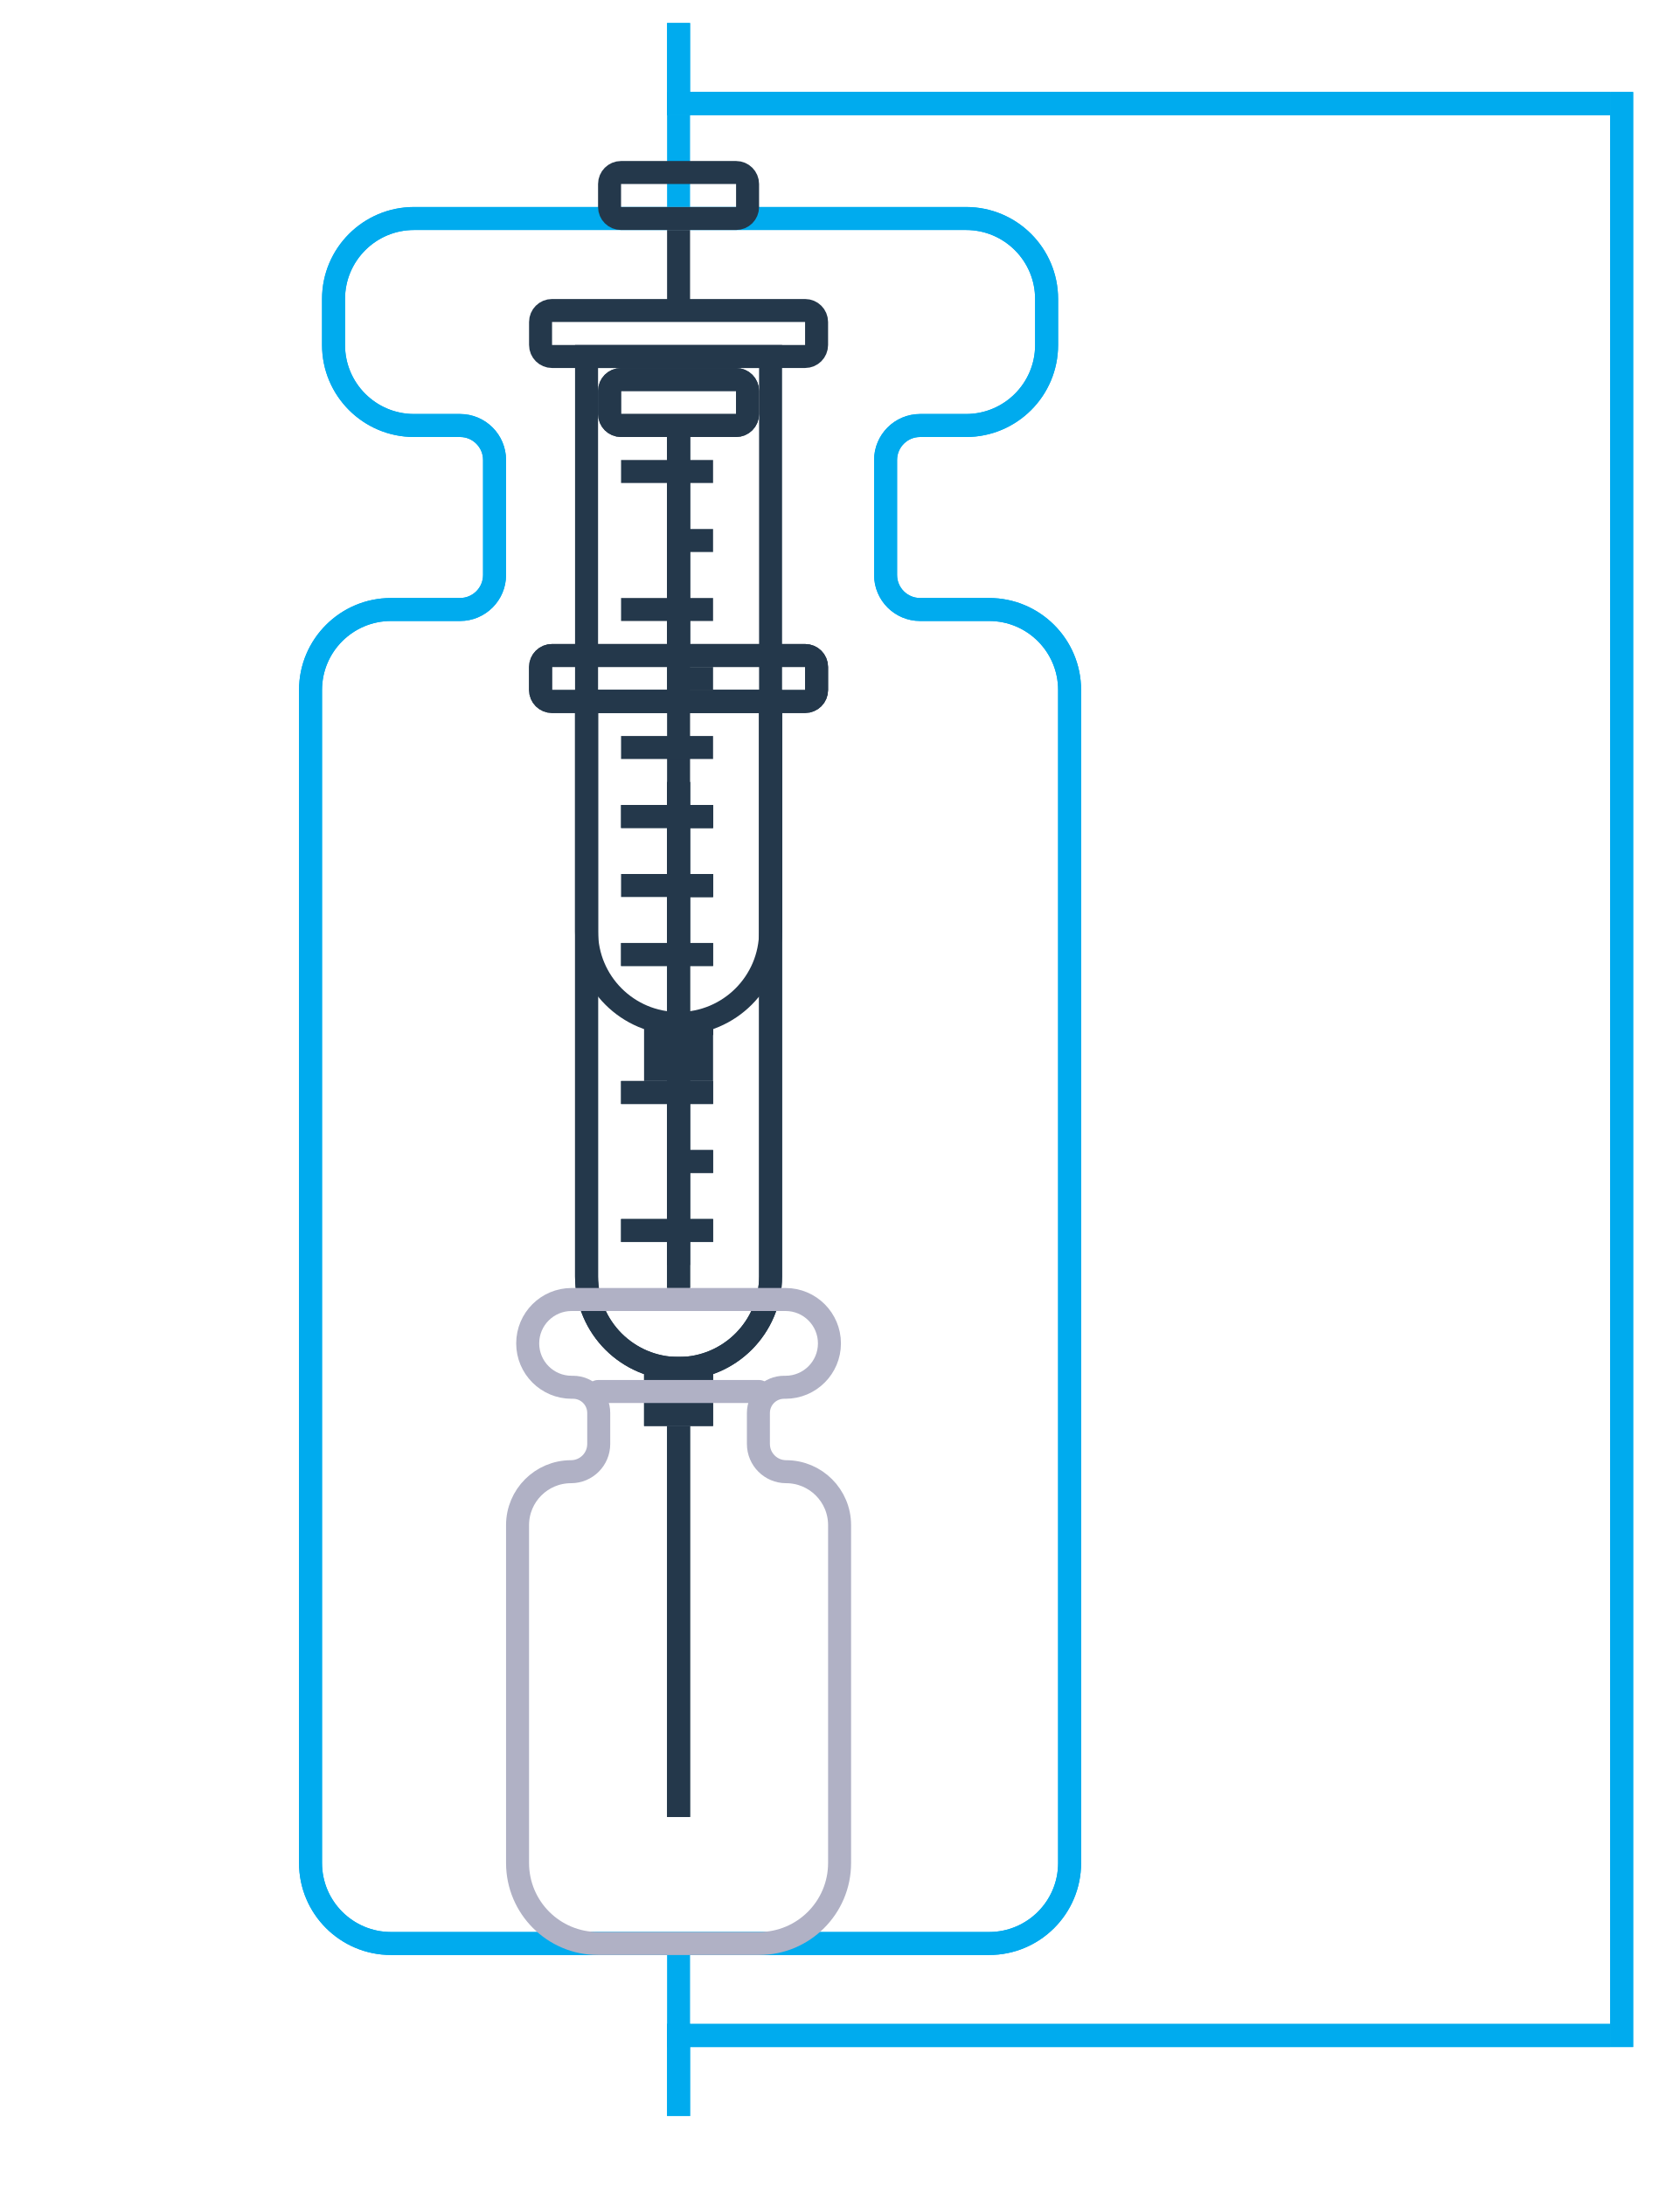
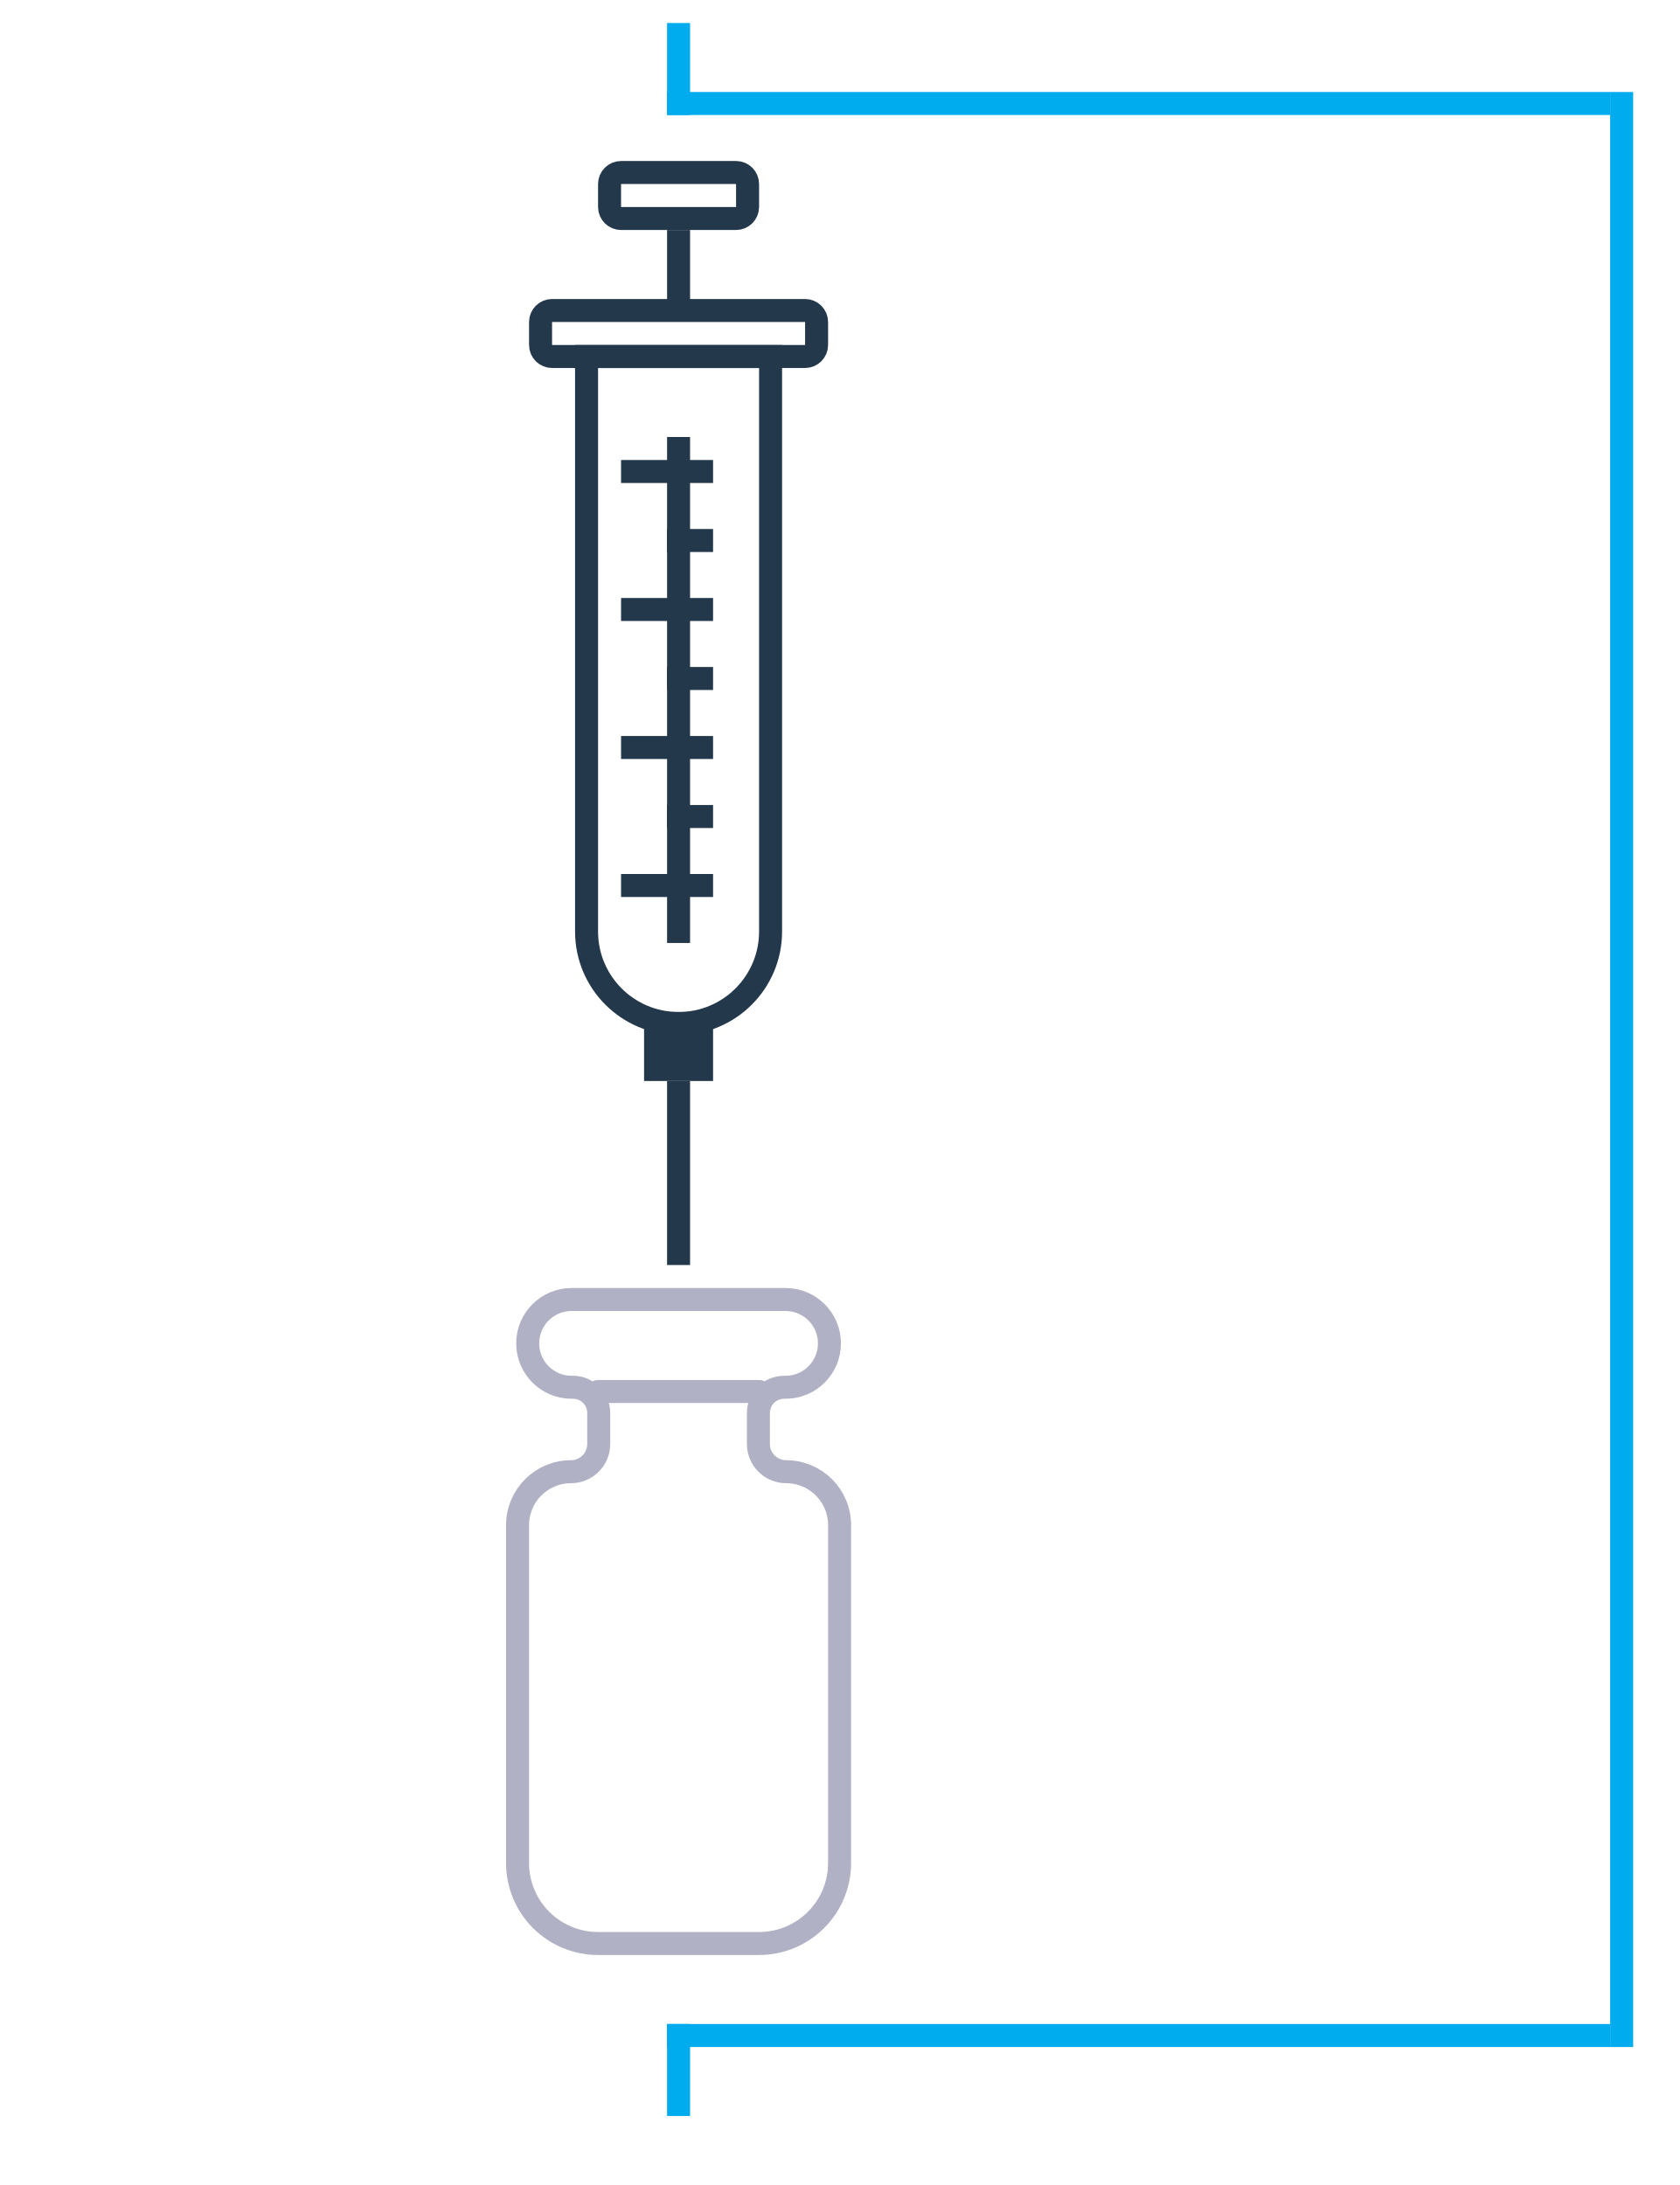
<svg xmlns="http://www.w3.org/2000/svg" width="73" height="95" viewBox="0 0 73 95" version="1.1">
-   <g id="by_pass" fill="none">
-     <line y1="-0.5" x2="41" y2="-0.5" transform="translate(29 5)" stroke="#00ABEE" />
-     <line y1="-0.5" x2="41" y2="-0.5" transform="translate(29 89)" stroke="#00ABEE" />
-     <line y1="-0.5" x2="85" y2="-0.5" transform="matrix(-4.37114e-08 1 -1 -4.37114e-08 70 4)" stroke="#00ABEE" />
-     <line y1="-0.5" x2="4" y2="-0.5" transform="matrix(0 1 -1 0 29 1)" stroke="#00ABEE" />
-     <line y1="-0.5" x2="4" y2="-0.5" transform="matrix(0 1 -1 0 29 88)" stroke="#00ABEE" />
-     <path fill-rule="evenodd" clip-rule="evenodd" d="M 29 0.5L 5 0.5C 3.067 0.5 1.5 2.067 1.5 4L 1.5 6C 1.5 7.933 3.067 9.5 5 9.5L 7 9.5C 7.828 9.5 8.5 10.172 8.5 11L 8.5 16C 8.5 16.828 7.828 17.5 7 17.5L 4 17.5C 2.067 17.5 0.5 19.067 0.5 21L 0.5 72C 0.5 73.933 2.067 75.5 4 75.5L 30 75.5C 31.933 75.5 33.5 73.933 33.5 72L 33.5 21C 33.5 19.067 31.933 17.5 30 17.5L 27 17.5C 26.172 17.5 25.5 16.828 25.5 16L 25.5 11C 25.5 10.172 26.172 9.5 27 9.5L 29 9.5C 30.933 9.5 32.5 7.933 32.5 6L 32.5 4C 32.5 2.067 30.933 0.5 29 0.5Z" stroke-miterlimit="8" transform="translate(13 9)" stroke="#00ABEE" />
-     <line y1="-0.5" x2="9" y2="-0.5" transform="matrix(-4.37114e-08 1 -1 -4.37114e-08 29 19)" stroke="#24384B" />
-     <rect x="0.5" y="0.5" width="6" height="2" rx="0.5" transform="translate(26 16)" stroke="#24384B" />
-     <rect x="0.5" y="0.5" width="12" height="2" rx="0.5" transform="translate(23 28)" stroke="#24384B" />
-     <path fill-rule="evenodd" clip-rule="evenodd" d="M 8.5 0.5L 0.5 0.5L 0.5 25.5C 0.5 27.709 2.291 29.5 4.5 29.5C 6.709 29.5 8.5 27.709 8.5 25.5L 8.5 0.5Z" stroke-miterlimit="8" transform="translate(25 30)" stroke="#24384B" />
-     <rect width="3" height="3" transform="translate(28 59)" fill="#24384B" />
-     <line y1="-0.5" x2="17" y2="-0.5" transform="matrix(-4.37114e-08 1 -1 -4.37114e-08 29 62)" stroke="#24384B" />
-     <line y1="-0.5" x2="22" y2="-0.5" transform="matrix(-4.37114e-08 1 -1 -4.37114e-08 29 34)" stroke="#24384B" />
-     <line y1="-0.5" x2="4" y2="-0.5" transform="translate(27 54)" stroke="#24384B" />
-     <line y1="-0.5" x2="4" y2="-0.5" transform="translate(27 48)" stroke="#24384B" />
-     <line y1="-0.5" x2="4" y2="-0.5" transform="translate(27 42)" stroke="#24384B" />
-     <line y1="-0.5" x2="4" y2="-0.5" transform="translate(27 36)" stroke="#24384B" />
-     <line y1="-0.5" x2="2" y2="-0.5" transform="matrix(1 8.74228e-08 -8.74228e-08 1 29 39)" stroke="#24384B" />
-     <line y1="-0.5" x2="2" y2="-0.5" transform="matrix(1 8.74228e-08 -8.74228e-08 1 29 45)" stroke="#24384B" />
-     <line y1="-0.5" x2="2" y2="-0.5" transform="matrix(1 8.74228e-08 -8.74228e-08 1 29 51)" stroke="#24384B" />
-   </g>
-   <g id="main_pass" fill="none">
-     <path fill-rule="evenodd" clip-rule="evenodd" d="M 29 0.5L 5 0.5C 3.067 0.5 1.5 2.067 1.5 4L 1.5 6C 1.5 7.933 3.067 9.5 5 9.5L 7 9.5C 7.828 9.5 8.5 10.172 8.5 11L 8.5 16C 8.5 16.828 7.828 17.5 7 17.5L 4 17.5C 2.067 17.5 0.5 19.067 0.5 21L 0.5 72C 0.5 73.933 2.067 75.5 4 75.5L 30 75.5C 31.933 75.5 33.5 73.933 33.5 72L 33.5 21C 33.5 19.067 31.933 17.5 30 17.5L 27 17.5C 26.172 17.5 25.5 16.828 25.5 16L 25.5 11C 25.5 10.172 26.172 9.5 27 9.5L 29 9.5C 30.933 9.5 32.5 7.933 32.5 6L 32.5 4C 32.5 2.067 30.933 0.5 29 0.5Z" stroke-miterlimit="8" transform="translate(13 9)" stroke="#00ABEE" />
-     <line y1="-0.5" x2="9" y2="-0.5" transform="matrix(-4.37114e-08 1 -1 -4.37114e-08 29 19)" stroke="#24384B" />
-     <rect x="0.5" y="0.5" width="6" height="2" rx="0.5" transform="translate(26 16)" stroke="#24384B" />
-     <rect x="0.5" y="0.5" width="12" height="2" rx="0.5" transform="translate(23 28)" stroke="#24384B" />
-     <path fill-rule="evenodd" clip-rule="evenodd" d="M 8.5 0.5L 0.5 0.5L 0.5 25.5C 0.5 27.709 2.291 29.5 4.5 29.5C 6.709 29.5 8.5 27.709 8.5 25.5L 8.5 0.5Z" stroke-miterlimit="8" transform="translate(25 30)" stroke="#24384B" />
-     <rect width="3" height="3" transform="translate(28 59)" fill="#24384B" />
-     <line y1="-0.5" x2="17" y2="-0.5" transform="matrix(-4.37114e-08 1 -1 -4.37114e-08 29 62)" stroke="#24384B" />
-     <line y1="-0.5" x2="22" y2="-0.5" transform="matrix(-4.37114e-08 1 -1 -4.37114e-08 29 34)" stroke="#24384B" />
-     <line y1="-0.5" x2="4" y2="-0.5" transform="translate(27 54)" stroke="#24384B" />
-     <line y1="-0.5" x2="4" y2="-0.5" transform="translate(27 48)" stroke="#24384B" />
-     <line y1="-0.5" x2="4" y2="-0.5" transform="translate(27 42)" stroke="#24384B" />
-     <line y1="-0.5" x2="4" y2="-0.5" transform="translate(27 36)" stroke="#24384B" />
-     <line y1="-0.5" x2="2" y2="-0.5" transform="matrix(1 8.74228e-08 -8.74228e-08 1 29 39)" stroke="#24384B" />
-     <line y1="-0.5" x2="2" y2="-0.5" transform="matrix(1 8.74228e-08 -8.74228e-08 1 29 45)" stroke="#24384B" />
-     <line y1="-0.5" x2="2" y2="-0.5" transform="matrix(1 8.74228e-08 -8.74228e-08 1 29 51)" stroke="#24384B" />
-     <line y1="-0.5" x2="41" y2="-0.5" transform="translate(29 5)" stroke="#00ABEE" />
-     <line y1="-0.5" x2="41" y2="-0.5" transform="translate(29 89)" stroke="#00ABEE" />
-     <line y1="-0.5" x2="4" y2="-0.5" transform="matrix(0 1 -1 0 29 5)" stroke="#00ABEE" />
-     <line y1="-0.5" x2="4" y2="-0.5" transform="matrix(0 1 -1 0 29 85)" stroke="#00ABEE" />
-   </g>
+   <style type="text/css">
+          
+              &lt;!--#injection line[stroke="#00ABEE"] {--&gt;
+                 &lt;!--stroke: green;--&gt;
+                 &lt;!--fill: green;--&gt;
+              &lt;!--}--&gt;
+ 
+             &lt;!--#main_pass path[stroke="#24384B"],--&gt;
+             &lt;!--#main_pass line[stroke="#24384B"],--&gt;
+             &lt;!--#main_pass rect[stroke="#24384B"] {--&gt;
+                 &lt;!--stroke: red;--&gt;
+             &lt;!--};--&gt;
+             &lt;!--#main_pass path[fill="#24384B"],--&gt;
+             &lt;!--#main_pass line[fill="#24384B"],--&gt;
+             &lt;!--#main_pass rect[fill="#24384B"] {--&gt;
+                 &lt;!--fill: red;--&gt;
+             &lt;!--}--&gt;
+             &lt;!--#injection path[stroke="#24384B"],--&gt;
+             &lt;!--#injection line[stroke="#24384B"],--&gt;
+             &lt;!--#injection rect[stroke="#24384B"] {--&gt;
+                 &lt;!--stroke: red;--&gt;
+             &lt;!--}--&gt;
+             &lt;!--#injection path[fill="#24384B"],--&gt;
+             &lt;!--#injection line[fill="#24384B"],--&gt;
+             &lt;!--#injection rect[fill="#24384B"] {--&gt;
+                 &lt;!--fill: red;--&gt;
+             &lt;!--}--&gt;
+ 
+ 
+             &lt;!--#main_pass path[stroke="#B0B1C5"],--&gt;
+             &lt;!--#main_pass line[stroke="#B0B1C5"],--&gt;
+             &lt;!--#main_pass rect[stroke="#B0B1C5"] {--&gt;
+                 &lt;!--stroke: yellow;--&gt;
+             &lt;!--}--&gt;
+             &lt;!--#main_pass path[fill="#B0B1C5"],--&gt;
+             &lt;!--#main_pass line[fill="#B0B1C5"],--&gt;
+             &lt;!--#main_pass rect[fill="#B0B1C5"] {--&gt;
+                 &lt;!--fill: yellow;--&gt;
+             &lt;!--}--&gt;
+             &lt;!--#injection path[stroke="#B0B1C5"],--&gt;
+             &lt;!--#injection line[stroke="#B0B1C5"],--&gt;
+             &lt;!--#injection rect[stroke="#B0B1C5"] {--&gt;
+                 &lt;!--stroke: yellow;--&gt;
+             &lt;!--}--&gt;
+             &lt;!--#injection path[fill="#B0B1C5"],--&gt;
+             &lt;!--#injection line[fill="#B0B1C5"],--&gt;
+             &lt;!--#injection rect[fill="#B0B1C5"] {--&gt;
+                 &lt;!--fill: yellow;--&gt;
+             &lt;!--}--&gt;
+ 
+ 
+             &lt;!--#main_pass path[stroke="#00ABEE"],--&gt;
+             &lt;!--#main_pass line[stroke="#00ABEE"],--&gt;
+             &lt;!--#main_pass rect[stroke="#00ABEE"] {--&gt;
+                 &lt;!--stroke: purple;--&gt;
+             &lt;!--}--&gt;
+             &lt;!--#main_pass path[fill="#00ABEE"],--&gt;
+             &lt;!--#main_pass line[fill="#00ABEE"],--&gt;
+             &lt;!--#main_pass rect[fill="#00ABEE"] {--&gt;
+                 &lt;!--fill: purple;--&gt;
+             &lt;!--}--&gt;
+             &lt;!--#injection path[stroke="#00ABEE"],--&gt;
+             &lt;!--#injection line[stroke="#00ABEE"],            --&gt;
+             &lt;!--#injection rect[stroke="#00ABEE"] {--&gt;
+                 &lt;!--stroke: purple;--&gt;
+             &lt;!--}--&gt;
+             &lt;!--#injection path[fill="#00ABEE"],--&gt;
+             &lt;!--#injection line[fill="#00ABEE"],--&gt;
+             &lt;!--#injection rect[fill="#00ABEE"] {--&gt;
+                 &lt;!--fill: purple;--&gt;
+             &lt;!--}--&gt;
+ 
+         
+      </style>
  <g id="injection" fill="none">
    <line y1="-0.5" x2="41" y2="-0.5" transform="translate(29 5)" stroke="#00ABEE" />
    <line y1="-0.5" x2="41" y2="-0.5" transform="translate(29 89)" stroke="#00ABEE" />
    <line y1="-0.5" x2="85" y2="-0.5" transform="matrix(-4.37114e-08 1 -1 -4.37114e-08 70 4)" stroke="#00ABEE" />
    <line y1="-0.5" x2="4" y2="-0.5" transform="matrix(0 1 -1 0 29 1)" stroke="#00ABEE" />
    <line y1="-0.5" x2="4" y2="-0.5" transform="matrix(0 1 -1 0 29 88)" stroke="#00ABEE" />
    <path fill-rule="evenodd" clip-rule="evenodd" d="M 12.151 0.5L 2.849 0.5C 1.795 0.5 0.941 1.354 0.941 2.408C 0.941 3.462 1.795 4.316 2.849 4.316L 2.912 4.316C 3.529 4.316 4.029 4.816 4.029 5.433L 4.029 6.781C 4.029 7.447 3.49 7.987 2.824 7.987C 1.54 7.987 0.5 9.027 0.5 10.31L 0.5 25C 0.5 26.933 2.067 28.5 4 28.5L 11 28.5C 12.933 28.5 14.5 26.933 14.5 25L 14.5 10.31C 14.5 9.027 13.46 7.987 12.177 7.987C 11.511 7.987 10.971 7.447 10.971 6.781L 10.971 5.433C 10.971 4.816 11.471 4.316 12.088 4.316L 12.151 4.316C 13.205 4.316 14.059 3.462 14.059 2.408C 14.059 1.354 13.205 0.5 12.151 0.5Z" stroke-miterlimit="8" transform="translate(22 56)" stroke="#B0B1C5" />
    <line x1="0.5" y1="-0.5" x2="7.5" y2="-0.5" stroke-linecap="round" transform="translate(25.5 61)" stroke="#B0B1C5" />
    <path d="M 0 2.23915e-06L 3.5 0" transform="matrix(-4.37114e-08 1 -1 -4.37114e-08 29.5 10)" stroke="#24384B" />
    <rect x="0.5" y="0.5" width="6" height="2" rx="0.5" transform="translate(26 7)" stroke="#24384B" />
    <rect x="0.5" y="0.5" width="12" height="2" rx="0.5" transform="translate(23 13)" stroke="#24384B" />
    <path fill-rule="evenodd" clip-rule="evenodd" d="M 8.5 0.5L 0.5 0.5L 0.5 25.5C 0.5 27.709 2.291 29.5 4.5 29.5C 6.709 29.5 8.5 27.709 8.5 25.5L 8.5 0.5Z" stroke-miterlimit="8" transform="translate(25 15)" stroke="#24384B" />
    <rect width="3" height="3" transform="translate(28 44)" fill="#24384B" />
    <path d="M 0 7.9076e-06L 8 -3.49691e-07" transform="matrix(-4.37114e-08 1 -1 -4.37114e-08 29.5 47)" stroke="#24384B" />
    <line y1="-0.5" x2="22" y2="-0.5" transform="matrix(-4.37114e-08 1 -1 -4.37114e-08 29 19)" stroke="#24384B" />
    <line y1="-0.5" x2="4" y2="-0.5" transform="translate(27 39)" stroke="#24384B" />
    <line y1="-0.5" x2="4" y2="-0.5" transform="translate(27 33)" stroke="#24384B" />
    <line y1="-0.5" x2="4" y2="-0.5" transform="translate(27 27)" stroke="#24384B" />
    <line y1="-0.5" x2="4" y2="-0.5" transform="translate(27 21)" stroke="#24384B" />
    <line y1="-0.5" x2="2" y2="-0.5" transform="matrix(1 8.74228e-08 -8.74228e-08 1 29 24)" stroke="#24384B" />
    <line y1="-0.5" x2="2" y2="-0.5" transform="matrix(1 8.74228e-08 -8.74228e-08 1 29 30)" stroke="#24384B" />
    <line y1="-0.5" x2="2" y2="-0.5" transform="matrix(1 8.74228e-08 -8.74228e-08 1 29 36)" stroke="#24384B" />
  </g>
</svg>
